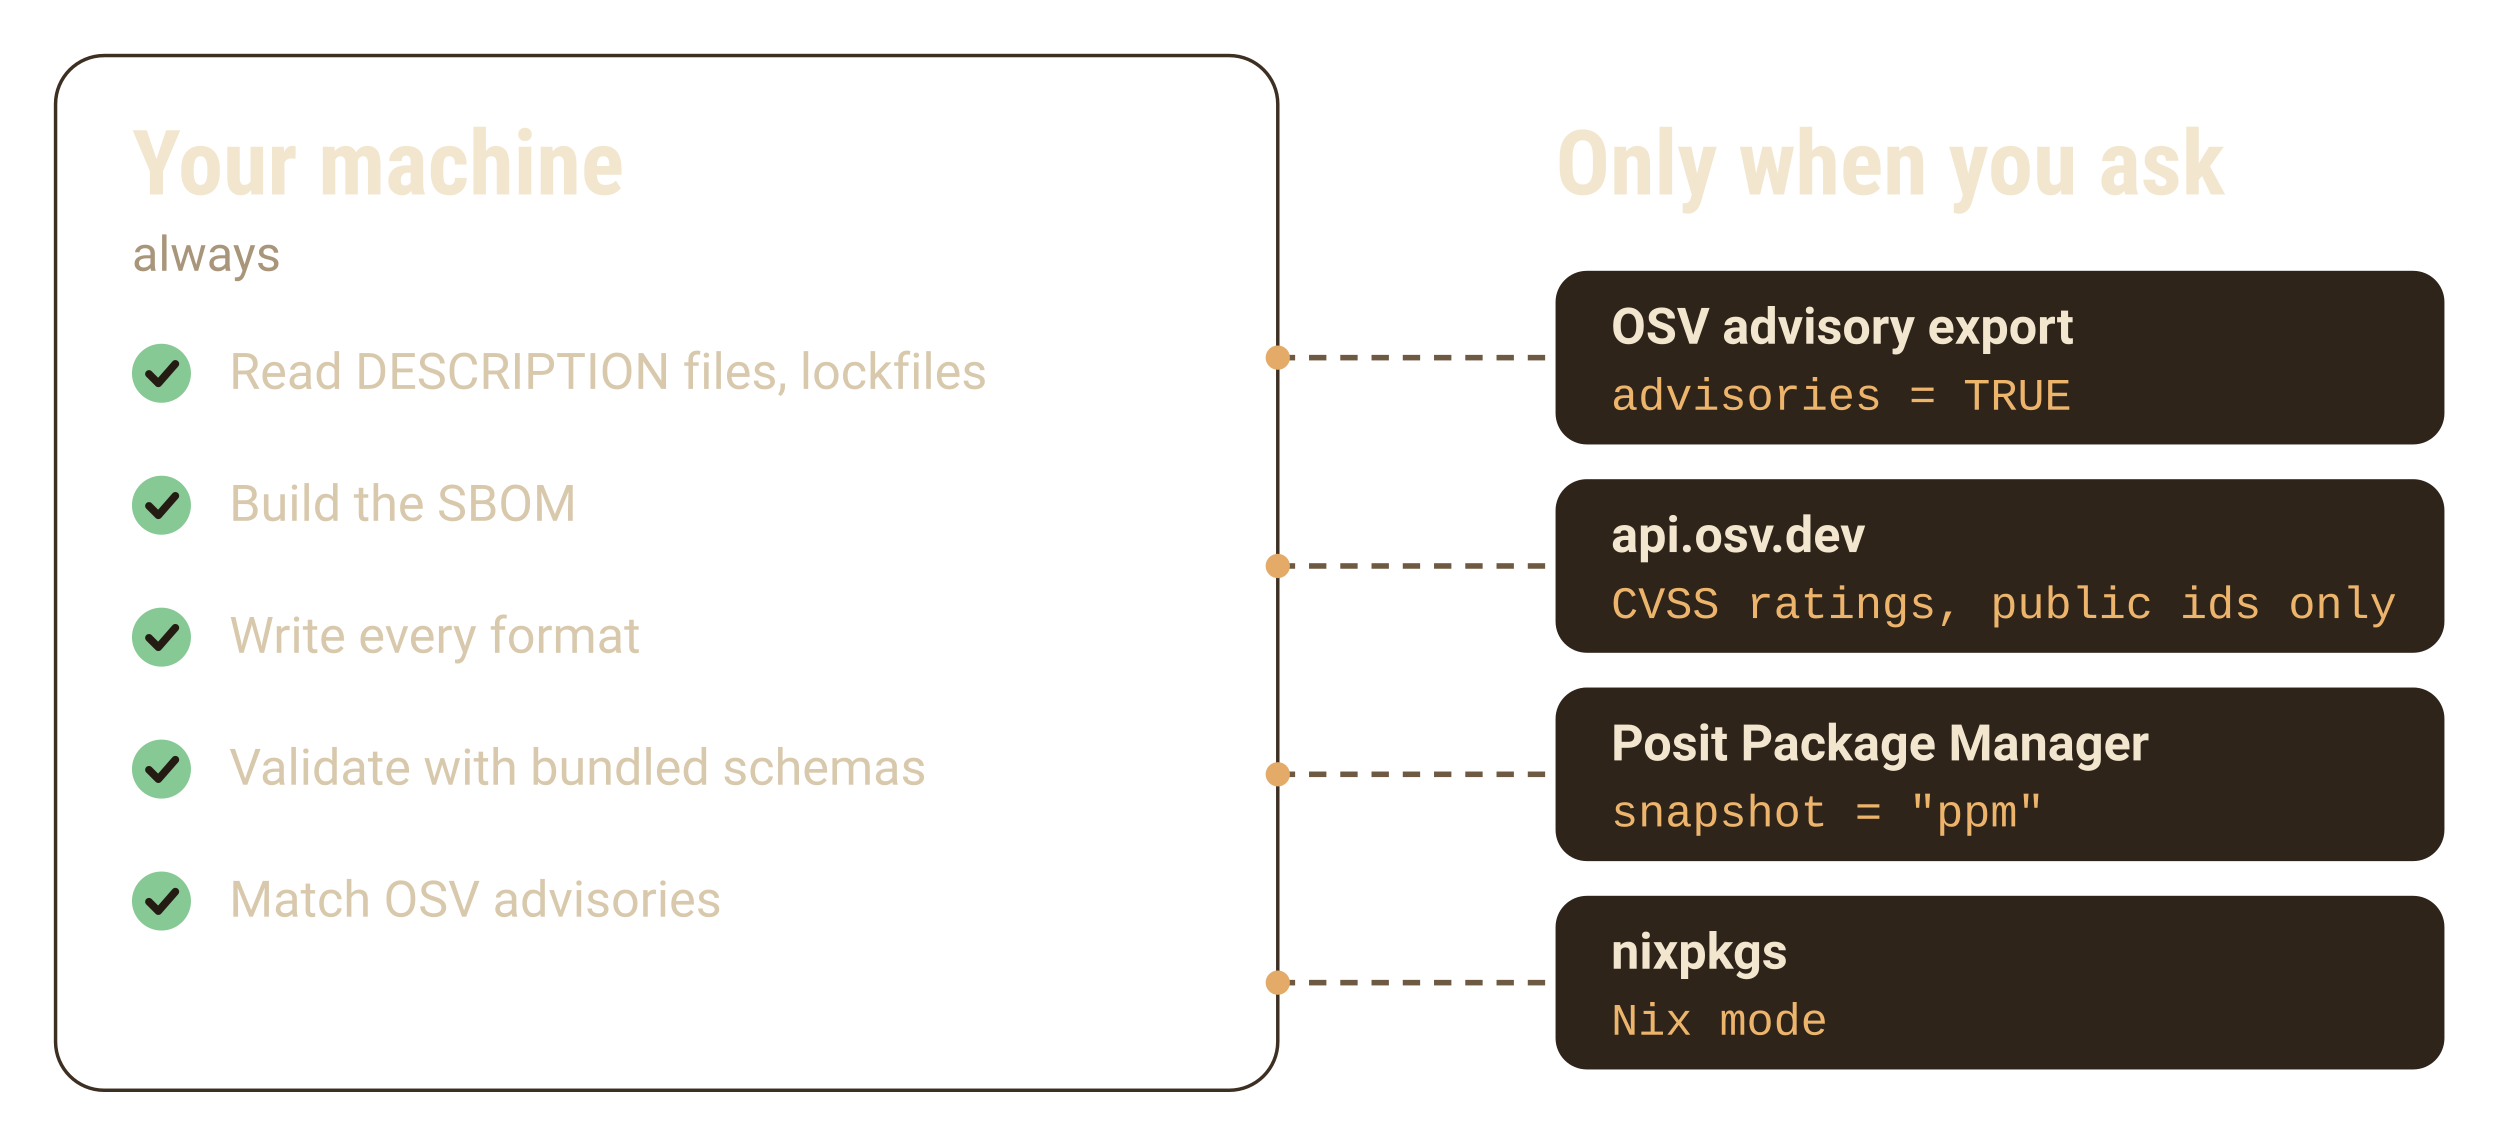
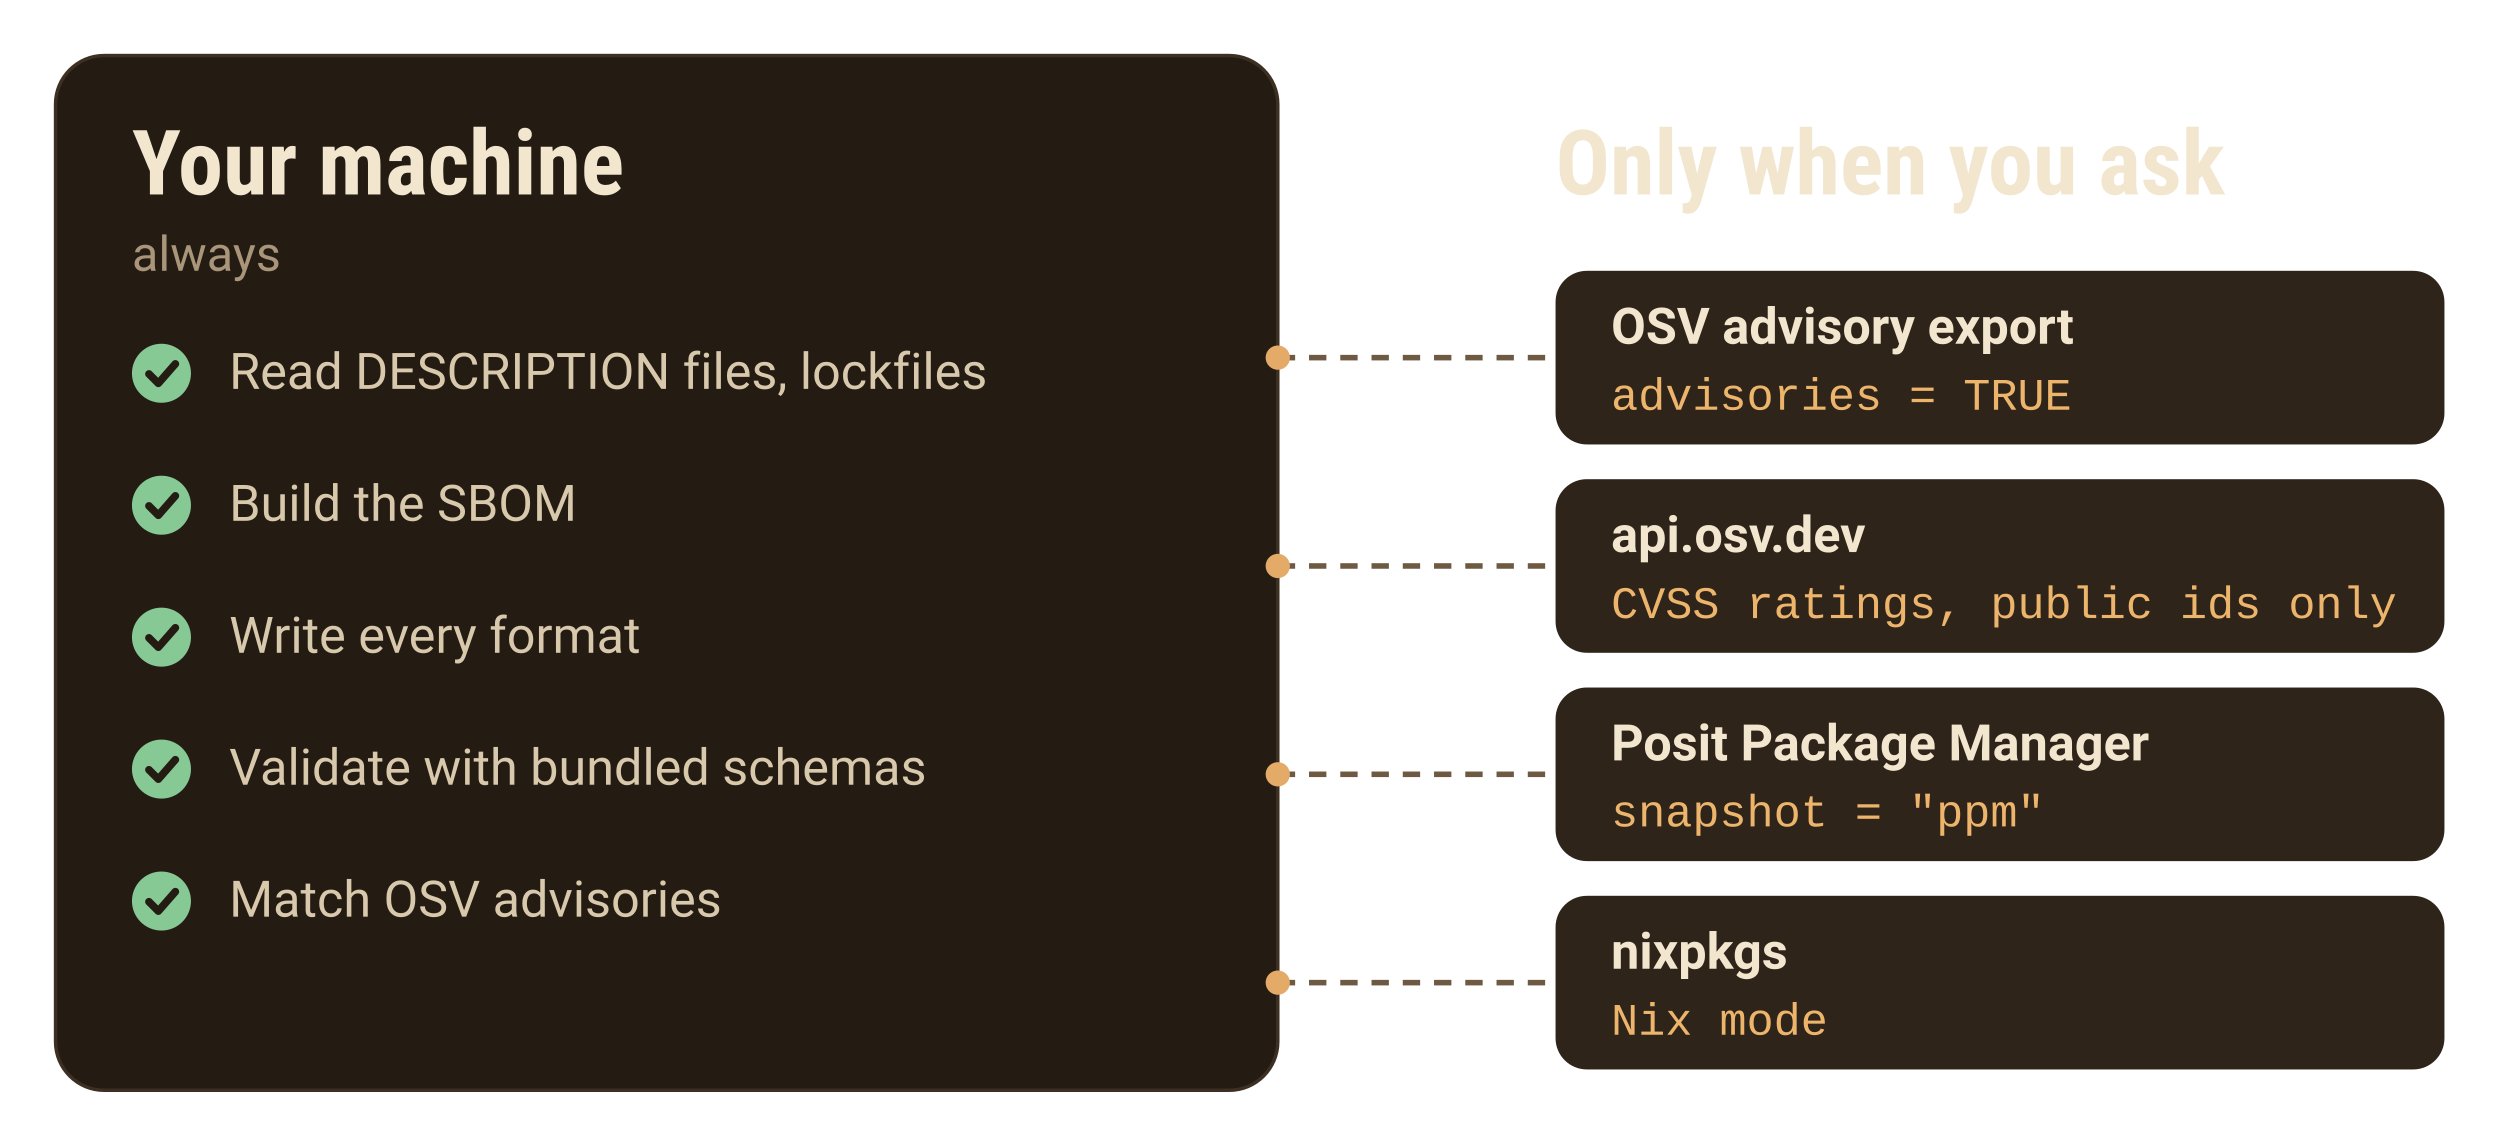
<svg xmlns="http://www.w3.org/2000/svg" viewBox="0 0 720 330" role="img" aria-labelledby="t d">
-   <style>.s{font-family:system-ui,-apple-system,"Segoe UI",Roboto,"Helvetica Neue",Arial,sans-serif}.c{font-family:"DIN Condensed","Barlow Condensed","Roboto Condensed","Arial Narrow",system-ui,sans-serif}.m{font-family:ui-monospace,SFMono-Regular,"SF Mono",Menlo,Consolas,"Liberation Mono",monospace}.card{fill:#241B13}.code{fill:#2E241A}.ink{fill:#F2E6CF}.body{fill:#D8C8AC}.muted{fill:#A8957A}.faint{fill:#7F6E58}.wal{fill:#E9D8B8}.onwal{fill:#2E2218}.onwalm{fill:#6E5A42}.walcard{fill:#DCC6A0}.wood{fill:#CDA56C}.woodsoft{fill:#3F3022}.accent{fill:#E3AA68}.onaccent{fill:#241B13}.fn{fill:#EDB46C}.str{fill:#A9C98A}.com{fill:#8C7A62}.key{fill:#D9B88F}.ok{fill:#86C994}.oksoft{fill:#20352A}.warn{fill:#E8B04B}.warnsoft{fill:#3B2C12}.folder{fill:#D9A441}.walfn{fill:#8A4610}.walok{fill:#3F7D4E}.ev1{fill:#E3AA68}.ev2{fill:#86C994}.ev3{fill:#8DBBD3}.err{fill:#E5735F}.errsoft{fill:#3A1E18}.slat{fill:#6A4C2C}.slatdark{fill:#4A331D}.crate{fill:#5A3F25}.oncrate{fill:#F2E4C6}.onwood{fill:#2E2218}.edge-s{stroke:#3D2F22;fill:none}.rail-s{stroke:#5A4630;fill:none}.walrail-s{stroke:#B49A74;fill:none}.file-s{stroke:#7F6E58;fill:none}.arrow-s{stroke:#E3AA68;fill:none}.onaccent-s{stroke:#241B13;fill:none}.walcheck-s{stroke:#F6EBD3;fill:none}.seam-s{stroke:#4E3820;fill:none}.wal-s{stroke:#D2AE78;fill:none}.ink-s{stroke:#F2E6CF;fill:none}.lead-s{stroke:#6E5A42;fill:none}.cratefr-s{stroke:#D2AE78;fill:none}</style>
+   <style>.s{font-family:system-ui,-apple-system,"Segoe UI",Roboto,"Helvetica Neue",Arial,sans-serif}.c{font-family:"DIN Condensed","Barlow Condensed","Roboto Condensed","Arial Narrow",system-ui,sans-serif}.m{font-family:ui-monospace,SFMono-Regular,"SF Mono",Menlo,Consolas,"Liberation Mono",monospace}.edge-s{stroke:#3D2F22;fill:none}.rail-s{stroke:#5A4630;fill:none}.walrail-s{stroke:#B49A74;fill:none}.file-s{stroke:#7F6E58;fill:none}.arrow-s{stroke:#E3AA68;fill:none}.onaccent-s{stroke:#241B13;fill:none}.walcheck-s{stroke:#F6EBD3;fill:none}.seam-s{stroke:#4E3820;fill:none}.wal-s{stroke:#D2AE78;fill:none}.ink-s{stroke:#F2E6CF;fill:none}.lead-s{stroke:#6E5A42;fill:none}.cratefr-s{stroke:#D2AE78;fill:none}.card{fill:#241B13}.code{fill:#2E241A}.ink{fill:#F2E6CF}.body{fill:#D8C8AC}.muted{fill:#A8957A}.faint{fill:#7F6E58}.wal{fill:#E9D8B8}.onwal{fill:#2E2218}.onwalm{fill:#6E5A42}.walcard{fill:#DCC6A0}.wood{fill:#CDA56C}.woodsoft{fill:#3F3022}.accent{fill:#E3AA68}.onaccent{fill:#241B13}.fn{fill:#EDB46C}.str{fill:#A9C98A}.com{fill:#8C7A62}.key{fill:#D9B88F}.ok{fill:#86C994}.oksoft{fill:#20352A}.warn{fill:#E8B04B}.warnsoft{fill:#3B2C12}.folder{fill:#D9A441}.walfn{fill:#8A4610}.walok{fill:#3F7D4E}.ev1{fill:#E3AA68}.ev2{fill:#86C994}.ev3{fill:#8DBBD3}.err{fill:#E5735F}.errsoft{fill:#3A1E18}.slat{fill:#6A4C2C}.slatdark{fill:#4A331D}.crate{fill:#5A3F25}.oncrate{fill:#F2E4C6}.onwood{fill:#2E2218}</style>
  <rect class="card edge-s" stroke-width="1" x="16" y="16" width="352" height="298" rx="14" />
  <text class="c ink" x="38" y="56" font-size="26" font-weight="700">Your machine</text>
  <text class="s muted" x="38" y="78" font-size="14">always</text>
  <circle class="ok" cx="46.5" cy="107.5" r="8.5" />
  <path class="onaccent-s" stroke-width="2.2" stroke-linecap="round" stroke-linejoin="round" fill="none" d="M42.9 107.7 l2.7 2.7 l4.9 -5.6" />
  <text class="s body" x="66" y="112" font-size="14.5">Read DESCRIPTION files, lockfiles</text>
  <circle class="ok" cx="46.5" cy="145.5" r="8.5" />
  <path class="onaccent-s" stroke-width="2.2" stroke-linecap="round" stroke-linejoin="round" fill="none" d="M42.9 145.7 l2.7 2.7 l4.9 -5.6" />
  <text class="s body" x="66" y="150" font-size="14.5">Build the SBOM</text>
  <circle class="ok" cx="46.5" cy="183.5" r="8.5" />
  <path class="onaccent-s" stroke-width="2.2" stroke-linecap="round" stroke-linejoin="round" fill="none" d="M42.9 183.7 l2.7 2.7 l4.9 -5.6" />
  <text class="s body" x="66" y="188" font-size="14.5">Write every format</text>
  <circle class="ok" cx="46.5" cy="221.5" r="8.5" />
  <path class="onaccent-s" stroke-width="2.2" stroke-linecap="round" stroke-linejoin="round" fill="none" d="M42.9 221.7 l2.7 2.7 l4.9 -5.6" />
  <text class="s body" x="66" y="226" font-size="14.5">Validate with bundled schemas</text>
  <circle class="ok" cx="46.5" cy="259.5" r="8.5" />
  <path class="onaccent-s" stroke-width="2.2" stroke-linecap="round" stroke-linejoin="round" fill="none" d="M42.9 259.7 l2.7 2.7 l4.9 -5.6" />
  <text class="s body" x="66" y="264" font-size="14.5">Match OSV advisories</text>
  <text class="c ink" x="448" y="56" font-size="26" font-weight="700">Only when you ask</text>
  <rect class="code" x="448" y="78" width="256" height="50" rx="9" />
  <text class="s ink" x="464" y="99" font-size="14.5" font-weight="700">OSV advisory export</text>
  <text class="m fn" x="464" y="118" font-size="13">advisories = TRUE</text>
  <path class="lead-s" stroke-width="1.6" stroke-dasharray="5 4" d="M368 103 H448" />
  <circle class="accent" cx="368" cy="103" r="3.5" />
  <rect class="code" x="448" y="138" width="256" height="50" rx="9" />
  <text class="s ink" x="464" y="159" font-size="14.5" font-weight="700">api.osv.dev</text>
  <text class="m fn" x="464" y="178" font-size="13">CVSS ratings, public ids only</text>
  <path class="lead-s" stroke-width="1.6" stroke-dasharray="5 4" d="M368 163 H448" />
  <circle class="accent" cx="368" cy="163" r="3.5" />
  <rect class="code" x="448" y="198" width="256" height="50" rx="9" />
  <text class="s ink" x="464" y="219" font-size="14.5" font-weight="700">Posit Package Manager</text>
  <text class="m fn" x="464" y="238" font-size="13">snapshot = "ppm"</text>
  <path class="lead-s" stroke-width="1.6" stroke-dasharray="5 4" d="M368 223 H448" />
  <circle class="accent" cx="368" cy="223" r="3.5" />
  <rect class="code" x="448" y="258" width="256" height="50" rx="9" />
  <text class="s ink" x="464" y="279" font-size="14.5" font-weight="700">nixpkgs</text>
  <text class="m fn" x="464" y="298" font-size="13">Nix mode</text>
  <path class="lead-s" stroke-width="1.6" stroke-dasharray="5 4" d="M368 283 H448" />
  <circle class="accent" cx="368" cy="283" r="3.5" />
</svg>
